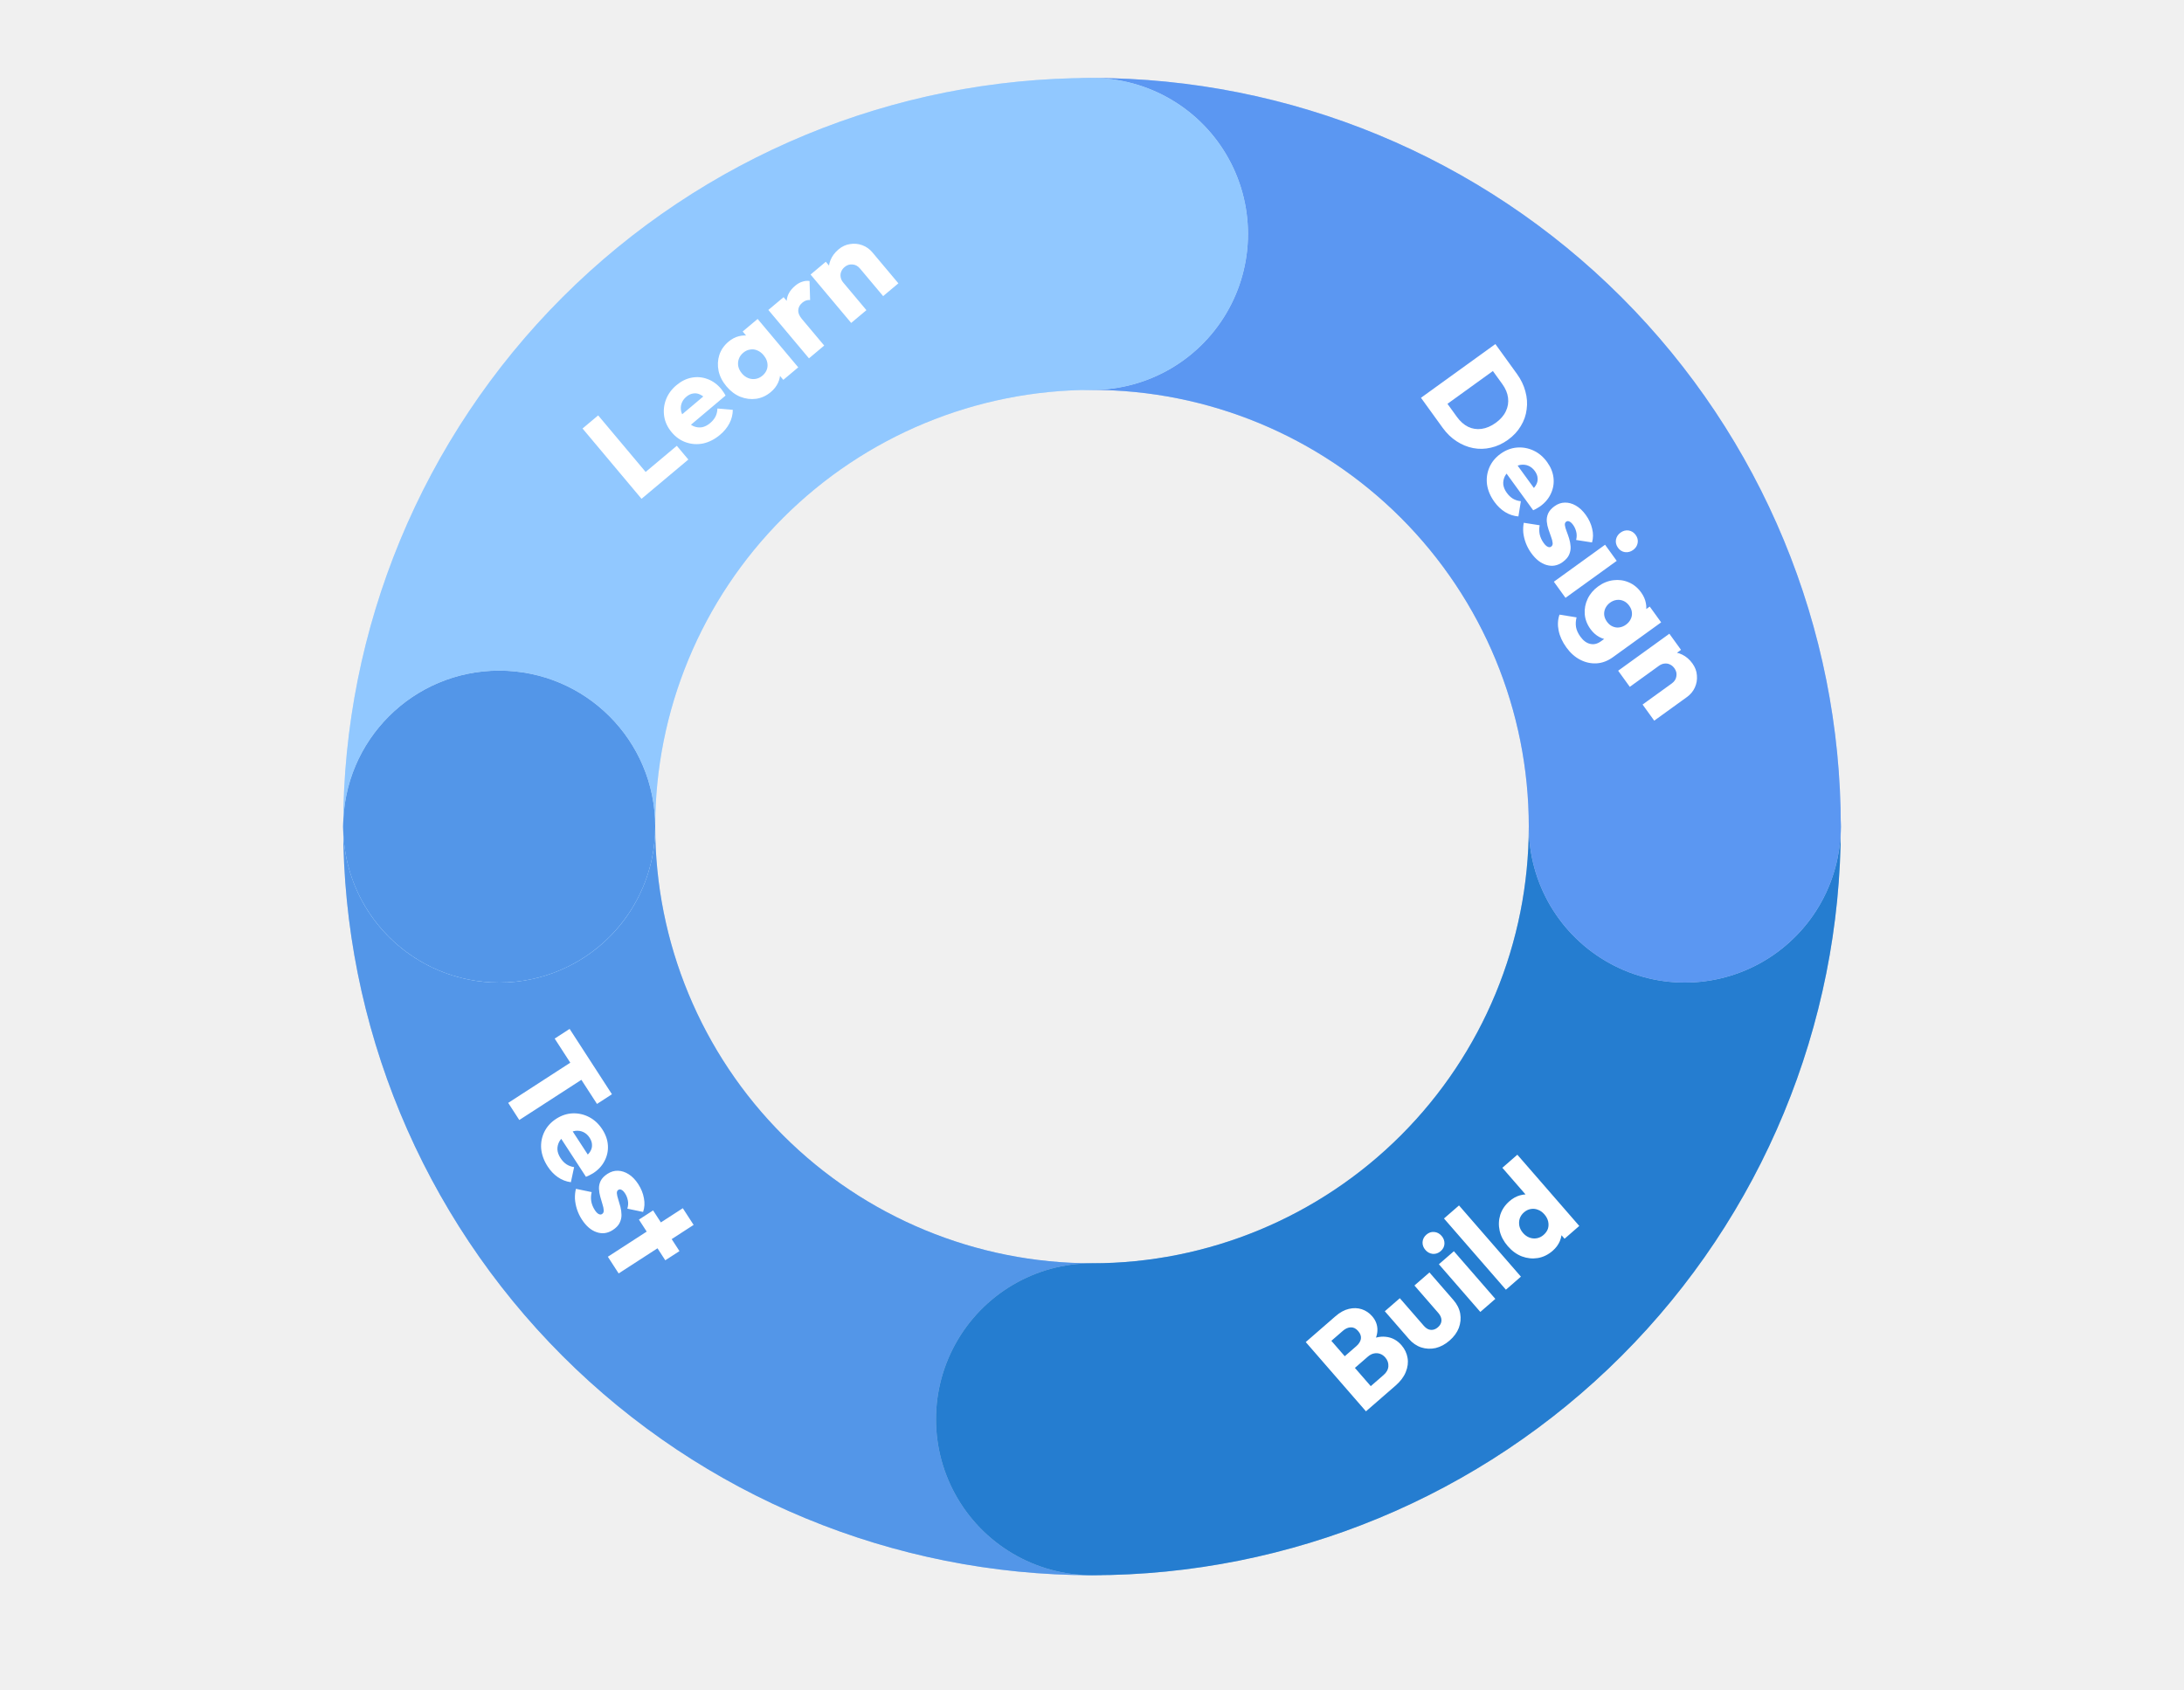
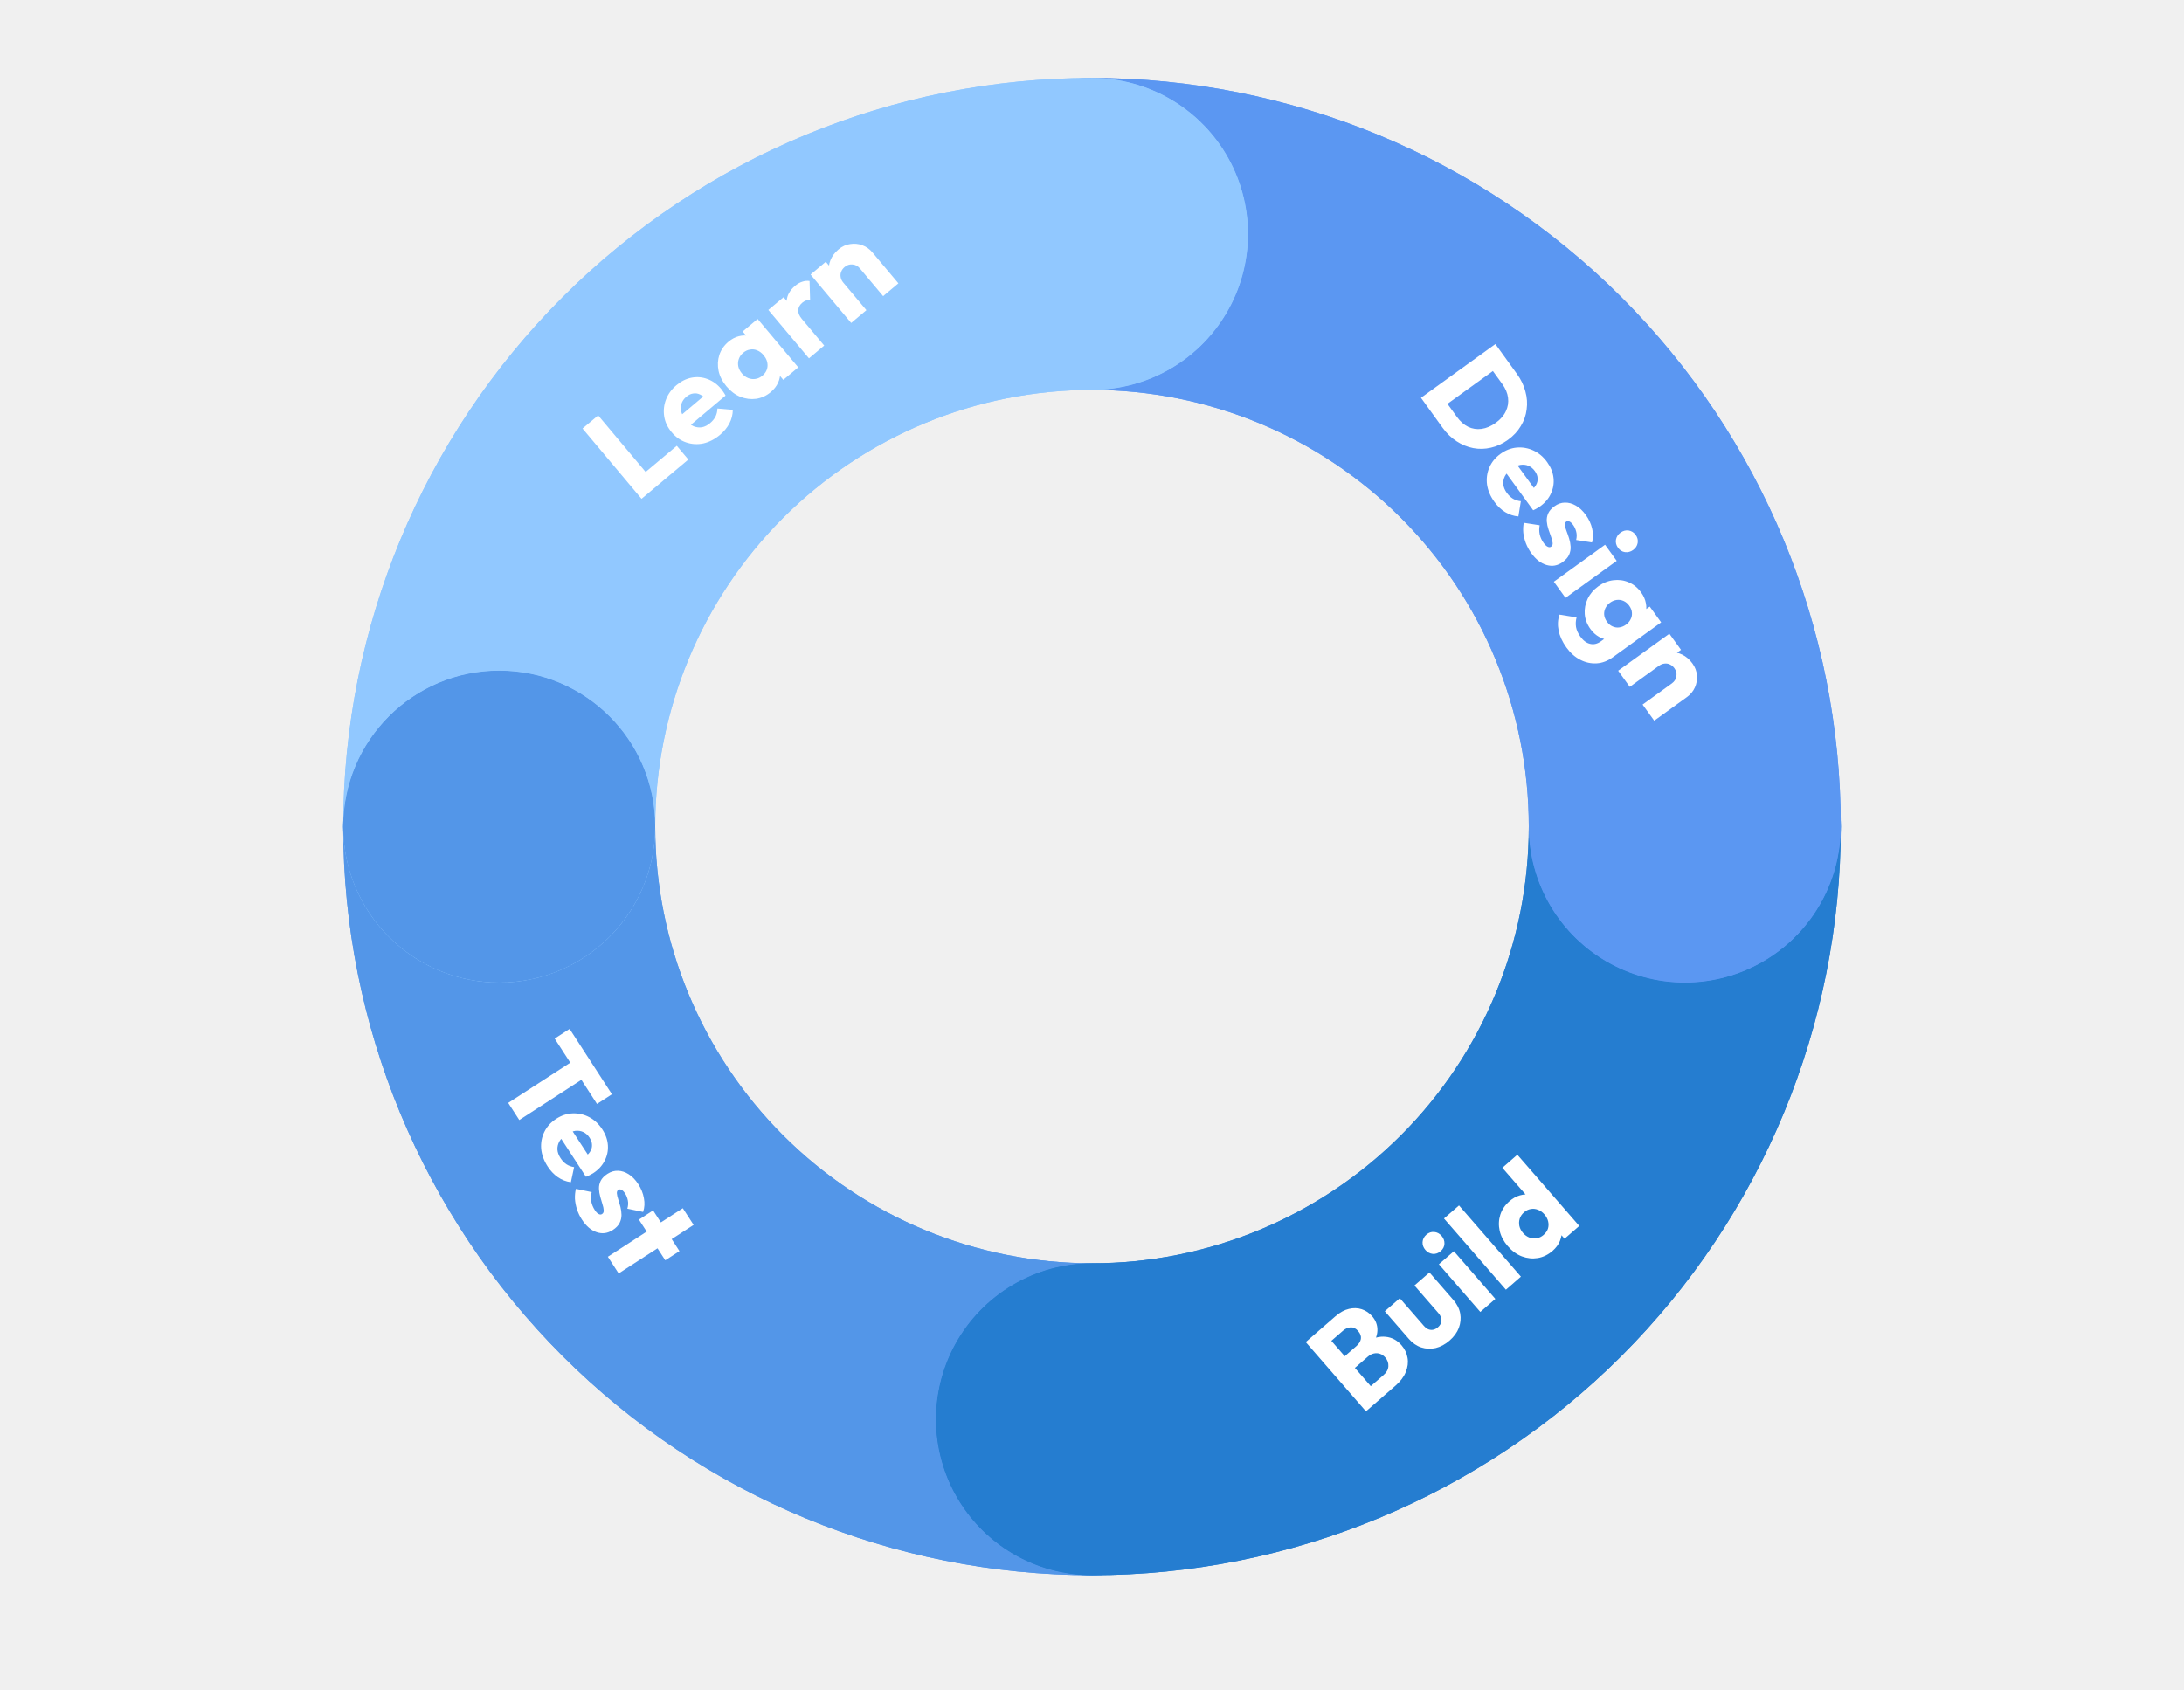
<svg xmlns="http://www.w3.org/2000/svg" width="840" height="650" viewBox="0 0 840 650" fill="none">
  <g clip-path="url(#clip0_1214_5)">
-     <g class="dbtl-base" opacity="0.4">
+     <g class="dbtl-base">
      <path data-seg="test" d="M420 546C359.531 546 301.538 521.979 258.78 479.22C216.021 436.462 192 378.469 192 318" stroke-width="120" stroke-linecap="round" stroke="#5396E8" />
      <path data-seg="build" d="M648 318C648 378.469 623.979 436.462 581.22 479.22C538.462 521.979 480.469 546 420 546" stroke-width="120" stroke-linecap="round" stroke="#257DD0" />
      <path data-seg="design" d="M420 90C480.469 90 538.462 114.021 581.22 156.78C623.979 199.538 648 257.531 648 318" stroke-width="120" stroke-linecap="round" stroke="#5B97F2" />
      <path data-seg="learn" d="M192 318C192 257.531 216.021 199.538 258.78 156.78C301.538 114.021 359.531 90 420 90" stroke-width="120" stroke-linecap="round" stroke="#91C8FF" />
      <circle data-seg="test" cx="192" cy="318" r="60" fill="#5396E8" />
      <path data-seg="learn" d="M246.744 191.893L224.054 164.852L230.067 159.806L252.757 186.847L246.744 191.893ZM251.379 188.004L246.943 182.719L260.311 171.502L264.746 176.788L251.379 188.004ZM276.925 167.286C274.907 168.979 272.764 170.081 270.496 170.592C268.231 171.057 266.03 170.923 263.894 170.192C261.758 169.461 259.907 168.164 258.343 166.3C256.779 164.435 255.82 162.411 255.467 160.227C255.118 157.997 255.344 155.828 256.143 153.721C256.942 151.614 258.287 149.768 260.177 148.182C262.015 146.64 263.969 145.675 266.037 145.288C268.106 144.901 270.125 145.078 272.095 145.818C274.091 146.537 275.849 147.803 277.371 149.616C277.649 149.948 277.923 150.327 278.194 150.752C278.468 151.131 278.758 151.606 279.063 152.177L263.046 165.682L259.672 161.66L273.199 150.244L272.085 154.051C271.159 153 270.254 152.258 269.369 151.826C268.463 151.368 267.553 151.217 266.641 151.374C265.732 151.484 264.843 151.903 263.975 152.632C263.056 153.403 262.434 154.295 262.109 155.308C261.787 156.273 261.757 157.3 262.017 158.387C262.302 159.453 262.905 160.535 263.826 161.633C264.748 162.731 265.732 163.515 266.779 163.985C267.831 164.409 268.896 164.537 269.975 164.371C271.059 164.159 272.098 163.634 273.094 162.799C274.013 162.027 274.715 161.178 275.198 160.25C275.66 159.297 275.904 158.265 275.93 157.156L281.847 157.673C281.828 159.517 281.392 161.253 280.54 162.882C279.687 164.511 278.482 165.979 276.925 167.286ZM296.459 150.83C294.749 152.265 292.863 153.129 290.802 153.422C288.768 153.694 286.744 153.434 284.731 152.643C282.743 151.83 280.968 150.492 279.404 148.628C277.84 146.764 276.83 144.782 276.375 142.684C275.945 140.564 276.04 138.526 276.661 136.569C277.307 134.591 278.486 132.884 280.197 131.449C281.448 130.399 282.775 129.699 284.178 129.348C285.607 128.976 287.004 128.957 288.371 129.289C289.717 129.596 290.888 130.266 291.886 131.3L298.635 139.344C299.48 140.506 299.948 141.789 300.038 143.193C300.132 144.55 299.872 145.899 299.258 147.241C298.643 148.584 297.711 149.78 296.459 150.83ZM293.211 144.548C294.463 143.498 295.128 142.243 295.209 140.783C295.268 139.297 294.762 137.916 293.69 136.64C292.962 135.771 292.14 135.155 291.226 134.791C290.337 134.406 289.423 134.302 288.485 134.481C287.551 134.612 286.675 135.02 285.858 135.706C285.041 136.392 284.474 137.194 284.157 138.112C283.844 138.984 283.774 139.913 283.948 140.898C284.148 141.862 284.612 142.778 285.34 143.646C286.048 144.489 286.858 145.092 287.773 145.456C288.688 145.82 289.625 145.925 290.584 145.773C291.544 145.62 292.42 145.212 293.211 144.548ZM301.27 146.14L297.06 141.122L294.149 135.863L289.475 132.083L285.651 127.525L291.396 122.704L307.016 141.319L301.27 146.14ZM311.142 137.857L295.522 119.242L301.382 114.325L317.002 132.939L311.142 137.857ZM308.421 122.713L304.363 122.855C303.027 120.277 302.43 117.906 302.572 115.742C302.714 113.577 303.806 111.638 305.849 109.924C306.743 109.174 307.639 108.661 308.539 108.385C309.442 108.062 310.385 107.967 311.367 108.1L311.578 115.429C311.087 115.363 310.586 115.414 310.074 115.582C309.562 115.75 309.064 116.038 308.579 116.445C307.609 117.259 307.087 118.219 307.014 119.324C306.945 120.383 307.414 121.513 308.421 122.713ZM339.671 113.918L330.768 103.309C329.954 102.338 328.994 101.817 327.888 101.744C326.787 101.624 325.776 101.949 324.857 102.721C324.219 103.256 323.775 103.868 323.525 104.556C323.254 105.218 323.193 105.923 323.34 106.669C323.467 107.39 323.797 108.07 324.333 108.708L321.141 109.494C319.92 108.038 319.168 106.494 318.885 104.86C318.602 103.226 318.776 101.644 319.407 100.114C320.041 98.537 321.074 97.149 322.504 95.949C323.883 94.792 325.374 94.106 326.978 93.892C328.586 93.63 330.147 93.778 331.659 94.337C333.172 94.895 334.464 95.812 335.535 97.089L345.531 109.001L339.671 113.918ZM327.375 124.235L311.756 105.62L317.616 100.703L333.236 119.318L327.375 124.235Z" fill="white" />
      <path data-seg="design" d="M549.632 157.328L555.226 153.288L560.349 160.381C561.598 162.111 563.029 163.38 564.641 164.189C566.28 164.979 568.016 165.247 569.847 164.993C571.679 164.739 573.5 163.959 575.311 162.651C577.121 161.343 578.411 159.856 579.181 158.19C579.971 156.551 580.249 154.829 580.015 153.024C579.8 151.247 579.068 149.493 577.819 147.764L572.55 140.468L578.103 136.457L583.431 143.834C584.992 145.996 586.075 148.236 586.68 150.554C587.332 152.879 587.497 155.186 587.176 157.474C586.901 159.769 586.149 161.916 584.919 163.914C583.736 165.92 582.091 167.684 579.983 169.206C577.902 170.709 575.711 171.716 573.408 172.228C571.124 172.767 568.86 172.82 566.614 172.386C564.368 171.952 562.23 171.07 560.2 169.74C558.19 168.437 556.414 166.718 554.872 164.583L549.632 157.328ZM546.529 153.031L575.146 132.363L579.742 138.727L551.125 159.395L546.529 153.031ZM574.77 193.072C573.228 190.938 572.284 188.72 571.939 186.42C571.64 184.128 571.933 181.943 572.817 179.865C573.701 177.787 575.13 176.036 577.103 174.611C579.075 173.187 581.163 172.378 583.367 172.184C585.618 171.998 587.765 172.38 589.808 173.33C591.851 174.28 593.595 175.755 595.039 177.755C596.444 179.701 597.265 181.719 597.5 183.81C597.736 185.902 597.413 187.903 596.532 189.814C595.67 191.752 594.28 193.414 592.361 194.8C592.01 195.053 591.612 195.299 591.168 195.538C590.77 195.784 590.275 196.039 589.684 196.302L577.377 179.347L581.633 176.273L592.037 190.593L588.322 189.206C589.437 188.359 590.242 187.51 590.738 186.659C591.26 185.788 591.476 184.892 591.386 183.97C591.343 183.056 590.989 182.139 590.326 181.221C589.623 180.248 588.779 179.563 587.792 179.165C586.853 178.774 585.831 178.669 584.727 178.849C583.644 179.057 582.521 179.58 581.359 180.419C580.197 181.258 579.343 182.183 578.798 183.193C578.3 184.211 578.094 185.264 578.181 186.353C578.315 187.449 578.762 188.524 579.523 189.577C580.226 190.55 581.022 191.311 581.913 191.861C582.83 192.391 583.841 192.709 584.946 192.816L584 198.68C582.163 198.526 580.462 197.966 578.9 196.997C577.337 196.029 575.96 194.721 574.77 193.072ZM588.923 212.755C588.084 211.593 587.403 210.337 586.881 208.987C586.378 207.665 586.045 206.322 585.883 204.959C585.767 203.603 585.83 202.324 586.072 201.121L592.186 202.072C591.952 203.228 591.954 204.398 592.193 205.582C592.458 206.747 592.972 207.857 593.733 208.911C594.26 209.64 594.768 210.116 595.258 210.338C595.767 210.587 596.21 210.575 596.588 210.302C597.075 209.951 597.264 209.444 597.156 208.782C597.094 208.128 596.895 207.367 596.557 206.501C596.246 205.615 595.92 204.679 595.577 203.693C595.235 202.707 595.017 201.693 594.922 200.651C594.827 199.609 594.993 198.585 595.417 197.579C595.869 196.554 596.69 195.612 597.879 194.753C599.149 193.836 600.477 193.37 601.865 193.354C603.279 193.32 604.685 193.702 606.085 194.501C607.484 195.299 608.759 196.496 609.911 198.09C611.121 199.766 611.936 201.521 612.356 203.355C612.823 205.197 612.811 206.974 612.32 208.685L606.206 207.735C606.487 206.587 606.493 205.513 606.224 204.515C605.975 203.544 605.587 202.693 605.06 201.963C604.553 201.261 604.064 200.812 603.594 200.617C603.151 200.402 602.741 200.431 602.362 200.705C601.957 200.997 601.799 201.461 601.887 202.096C601.976 202.731 602.189 203.482 602.527 204.348C602.864 205.214 603.191 206.15 603.506 207.156C603.822 208.162 604.013 209.196 604.08 210.257C604.148 211.319 603.956 212.362 603.504 213.387C603.079 214.393 602.245 215.345 601.002 216.243C599.084 217.628 597.03 218.001 594.841 217.362C592.672 216.749 590.699 215.214 588.923 212.755ZM597.636 223.794L617.335 209.566L621.814 215.768L602.115 229.995L597.636 223.794ZM622.305 210.726C621.603 209.753 621.341 208.708 621.522 207.591C621.748 206.482 622.334 205.585 623.28 204.902C624.253 204.2 625.288 203.925 626.386 204.078C627.503 204.258 628.412 204.835 629.115 205.808C629.818 206.78 630.069 207.812 629.869 208.902C629.67 209.992 629.083 210.888 628.111 211.59C627.165 212.274 626.13 212.548 625.005 212.415C623.908 212.262 623.008 211.699 622.305 210.726ZM602.463 249.094C600.902 246.933 599.904 244.754 599.47 242.559C599.029 240.411 599.142 238.376 599.81 236.454L606.372 237.513C606.042 238.82 605.973 240.063 606.165 241.24C606.377 242.444 606.932 243.667 607.829 244.91C608.942 246.451 610.189 247.38 611.57 247.698C612.971 248.043 614.36 247.718 615.738 246.723L620.764 243.093L625.822 241.044L629.445 237.008L634.512 233.349L638.903 239.429L620.379 252.808C618.353 254.271 616.255 255.067 614.085 255.195C611.916 255.322 609.817 254.864 607.789 253.821C605.761 252.778 603.986 251.202 602.463 249.094ZM611.703 241.99C610.395 240.179 609.666 238.259 609.516 236.229C609.366 234.2 609.741 232.243 610.642 230.359C611.543 228.474 612.898 226.879 614.709 225.571C616.546 224.244 618.488 223.459 620.532 223.216C622.604 222.953 624.566 223.222 626.419 224.022C628.298 224.802 629.892 226.098 631.199 227.908C632.175 229.26 632.787 230.647 633.035 232.072C633.329 233.504 633.251 234.877 632.801 236.189C632.397 237.508 631.63 238.638 630.499 239.578L623 244.994C621.78 245.752 620.466 246.125 619.06 246.113C617.699 246.108 616.372 245.751 615.078 245.041C613.784 244.331 612.659 243.314 611.703 241.99ZM618.064 239.184C618.689 240.048 619.415 240.655 620.242 241.003C621.089 241.379 621.94 241.504 622.795 241.379C623.698 241.262 624.554 240.911 625.365 240.325C626.176 239.74 626.778 239.037 627.173 238.218C627.587 237.425 627.75 236.568 627.66 235.646C627.589 234.751 627.241 233.871 626.617 233.007C626.012 232.169 625.286 231.563 624.439 231.187C623.593 230.812 622.718 230.683 621.816 230.8C620.914 230.917 620.057 231.268 619.246 231.854C618.49 232.4 617.901 233.093 617.479 233.932C617.084 234.752 616.922 235.609 616.992 236.504C617.082 237.426 617.44 238.319 618.064 239.184ZM631.762 271.045L642.99 262.936C644.017 262.194 644.607 261.275 644.76 260.177C644.96 259.087 644.708 258.056 644.006 257.083C643.518 256.408 642.94 255.92 642.272 255.622C641.631 255.303 640.933 255.191 640.177 255.284C639.449 255.358 638.747 255.638 638.072 256.126L637.52 252.886C639.06 251.773 640.656 251.135 642.305 250.972C643.955 250.808 645.52 251.096 647.001 251.836C648.527 252.584 649.837 253.714 650.93 255.228C651.984 256.687 652.56 258.224 652.657 259.839C652.802 261.462 652.54 263.008 651.874 264.476C651.207 265.944 650.198 267.166 648.847 268.142L636.241 277.247L631.762 271.045ZM622.365 258.034L642.064 243.806L646.543 250.008L626.844 264.235L622.365 258.034Z" fill="white" />
      <path data-seg="build" d="M529.897 539.015L525.895 534.412L532.159 528.966C533.317 527.96 533.927 526.833 533.991 525.586C534.054 524.338 533.66 523.223 532.807 522.242C532.216 521.563 531.541 521.09 530.779 520.825C530.018 520.559 529.23 520.515 528.414 520.695C527.623 520.852 526.838 521.27 526.058 521.947L519.794 527.393L515.89 522.902L521.664 517.883C522.645 517.031 523.23 516.103 523.418 515.1C523.584 514.072 523.23 513.055 522.355 512.048C521.503 511.067 520.566 510.6 519.547 510.647C518.506 510.669 517.495 511.106 516.514 511.959L510.74 516.978L506.738 512.374L513.644 506.371C515.355 504.884 517.074 503.941 518.804 503.542C520.558 503.121 522.209 503.166 523.756 503.676C525.303 504.186 526.635 505.082 527.75 506.365C529.172 508 529.846 509.843 529.774 511.894C529.701 513.944 528.819 516.08 527.128 518.301L525.541 516.17C528.151 514.651 530.629 514.021 532.974 514.279C535.344 514.516 537.36 515.59 539.022 517.502C540.29 518.961 541.073 520.599 541.372 522.416C541.673 524.185 541.44 526 540.672 527.86C539.929 529.699 538.614 531.438 536.727 533.078L529.897 539.015ZM525.369 542.952L502.21 516.31L508.059 511.226L531.218 537.867L525.369 542.952ZM557.527 515.726C555.841 517.191 554.049 518.153 552.15 518.611C550.255 519.022 548.418 518.941 546.639 518.367C544.837 517.769 543.248 516.677 541.87 515.092L532.62 504.451L538.393 499.432L547.578 509.998C548.125 510.627 548.696 511.08 549.291 511.358C549.911 511.614 550.544 511.682 551.19 511.562C551.837 511.442 552.462 511.119 553.065 510.594C553.921 509.851 554.37 508.996 554.414 508.03C554.436 507.04 554.032 506.066 553.201 505.11L544.016 494.544L549.79 489.525L559.007 500.129C560.407 501.739 561.278 503.478 561.62 505.344C561.94 507.186 561.764 509.017 561.094 510.837C560.401 512.631 559.212 514.261 557.527 515.726ZM569.357 504.714L553.415 486.374L559.188 481.355L575.13 499.695L569.357 504.714ZM554.122 481.32C553.217 482.107 552.2 482.462 551.071 482.383C549.946 482.257 549 481.753 548.235 480.873C547.448 479.967 547.081 478.961 547.135 477.854C547.214 476.726 547.706 475.768 548.611 474.981C549.517 474.193 550.522 473.85 551.625 473.951C552.729 474.052 553.674 474.555 554.461 475.46C555.227 476.341 555.593 477.347 555.561 478.479C555.508 479.586 555.028 480.533 554.122 481.32ZM579.196 496.161L555.381 468.765L561.155 463.746L584.97 491.142L579.196 496.161ZM597.174 481.195C595.439 482.704 593.531 483.633 591.451 483.984C589.396 484.313 587.355 484.099 585.328 483.343C583.327 482.565 581.528 481.258 579.932 479.422C578.336 477.585 577.292 475.622 576.8 473.532C576.333 471.42 576.406 469.37 577.017 467.38C577.654 465.369 578.84 463.609 580.576 462.1C581.834 461.007 583.174 460.262 584.596 459.865C586.043 459.447 587.465 459.381 588.862 459.667C590.263 459.907 591.472 460.535 592.488 461.551L599.212 469.287C600.077 470.434 600.565 471.732 600.676 473.182C600.766 474.605 600.525 476.03 599.952 477.455C599.358 478.855 598.432 480.101 597.174 481.195ZM593.667 475.101C594.497 474.38 595.061 473.58 595.358 472.703C595.634 471.801 595.664 470.87 595.447 469.91C595.231 468.949 594.751 468.042 594.007 467.186C593.264 466.331 592.443 465.742 591.544 465.419C590.648 465.049 589.722 464.949 588.765 465.119C587.833 465.266 586.965 465.69 586.16 466.389C585.355 467.089 584.802 467.901 584.501 468.825C584.225 469.727 584.183 470.67 584.374 471.652C584.59 472.612 585.059 473.507 585.781 474.337C586.503 475.168 587.324 475.757 588.245 476.104C589.165 476.452 590.104 476.542 591.061 476.372C592.018 476.203 592.887 475.779 593.667 475.101ZM607.412 471.632L601.752 476.553L597.455 471.609L594.452 466.402L589.6 462.802L577.824 449.255L583.597 444.236L607.412 471.632Z" fill="white" />
      <path data-seg="test" d="M195.461 424.289L224.673 405.376L228.939 411.965L199.727 430.879L195.461 424.289ZM213.337 399.552L219.087 395.829L235.364 420.969L229.614 424.692L213.337 399.552ZM210.637 448.741C209.206 446.53 208.377 444.268 208.149 441.953C207.967 439.649 208.37 437.481 209.359 435.451C210.348 433.421 211.864 431.745 213.906 430.423C215.949 429.1 218.076 428.398 220.286 428.317C222.543 428.245 224.668 428.736 226.66 429.789C228.652 430.842 230.319 432.404 231.659 434.475C232.964 436.489 233.681 438.547 233.81 440.647C233.939 442.748 233.514 444.73 232.537 446.594C231.578 448.486 230.105 450.075 228.118 451.361C227.755 451.596 227.345 451.822 226.889 452.038C226.479 452.263 225.972 452.492 225.368 452.725L213.94 435.166L218.347 432.313L228.008 447.143L224.368 445.569C225.525 444.78 226.373 443.973 226.911 443.148C227.477 442.305 227.739 441.421 227.695 440.496C227.698 439.581 227.392 438.647 226.776 437.696C226.124 436.689 225.315 435.961 224.351 435.514C223.432 435.076 222.417 434.919 221.306 435.043C220.213 435.195 219.065 435.66 217.861 436.439C216.658 437.218 215.759 438.098 215.163 439.08C214.614 440.071 214.355 441.112 214.386 442.204C214.464 443.305 214.856 444.401 215.563 445.492C216.215 446.5 216.971 447.3 217.833 447.894C218.722 448.47 219.715 448.84 220.813 449.002L219.57 454.81C217.743 454.564 216.074 453.918 214.562 452.871C213.051 451.824 211.742 450.448 210.637 448.741ZM223.771 469.118C222.992 467.915 222.376 466.626 221.923 465.251C221.488 463.905 221.224 462.547 221.131 461.177C221.085 459.817 221.213 458.543 221.515 457.354L227.573 458.615C227.28 459.757 227.223 460.926 227.401 462.121C227.607 463.298 228.064 464.432 228.77 465.523C229.259 466.279 229.743 466.78 230.22 467.027C230.716 467.302 231.159 467.312 231.551 467.059C232.055 466.732 232.269 466.236 232.195 465.569C232.167 464.913 232.006 464.143 231.713 463.261C231.448 462.36 231.169 461.409 230.878 460.406C230.586 459.404 230.419 458.38 230.378 457.335C230.336 456.289 230.553 455.275 231.029 454.292C231.532 453.291 232.4 452.392 233.631 451.595C234.946 450.744 236.297 450.346 237.683 450.401C239.097 450.439 240.482 450.892 241.839 451.761C243.196 452.629 244.408 453.889 245.477 455.54C246.6 457.275 247.325 459.069 247.652 460.923C248.024 462.786 247.922 464.56 247.345 466.244L241.287 464.984C241.626 463.851 241.686 462.78 241.469 461.769C241.269 460.786 240.925 459.917 240.436 459.162C239.965 458.434 239.5 457.961 239.04 457.742C238.609 457.505 238.197 457.514 237.806 457.767C237.386 458.039 237.204 458.494 237.26 459.133C237.317 459.772 237.491 460.532 237.785 461.414C238.078 462.297 238.356 463.248 238.62 464.269C238.884 465.289 239.022 466.331 239.036 467.395C239.049 468.458 238.804 469.49 238.301 470.491C237.825 471.474 236.944 472.383 235.657 473.216C233.67 474.502 231.6 474.77 229.447 474.02C227.311 473.298 225.419 471.664 223.771 469.118ZM233.786 483.482L262.62 464.813L266.777 471.234L237.943 489.903L233.786 483.482ZM245.738 469.191L251.194 465.658L261.33 481.313L255.874 484.846L245.738 469.191Z" fill="white" />
    </g>
    <g class="dbtl-hi dbtl-hi-test">
      <g mask="url(#dbtl-mask-test)">
        <path data-seg="test" d="M420 546C359.531 546 301.538 521.979 258.78 479.22C216.021 436.462 192 378.469 192 318" stroke-width="120" stroke-linecap="round" stroke="#5396E8" />
        <path data-seg="test" d="M195.461 424.289L224.673 405.376L228.939 411.965L199.727 430.879L195.461 424.289ZM213.337 399.552L219.087 395.829L235.364 420.969L229.614 424.692L213.337 399.552ZM210.637 448.741C209.206 446.53 208.377 444.268 208.149 441.953C207.967 439.649 208.37 437.481 209.359 435.451C210.348 433.421 211.864 431.745 213.906 430.423C215.949 429.1 218.076 428.398 220.286 428.317C222.543 428.245 224.668 428.736 226.66 429.789C228.652 430.842 230.319 432.404 231.659 434.475C232.964 436.489 233.681 438.547 233.81 440.647C233.939 442.748 233.514 444.73 232.537 446.594C231.578 448.486 230.105 450.075 228.118 451.361C227.755 451.596 227.345 451.822 226.889 452.038C226.479 452.263 225.972 452.492 225.368 452.725L213.94 435.166L218.347 432.313L228.008 447.143L224.368 445.569C225.525 444.78 226.373 443.973 226.911 443.148C227.477 442.305 227.739 441.421 227.695 440.496C227.698 439.581 227.392 438.647 226.776 437.696C226.124 436.689 225.315 435.961 224.351 435.514C223.432 435.076 222.417 434.919 221.306 435.043C220.213 435.195 219.065 435.66 217.861 436.439C216.658 437.218 215.759 438.098 215.163 439.08C214.614 440.071 214.355 441.112 214.386 442.204C214.464 443.305 214.856 444.401 215.563 445.492C216.215 446.5 216.971 447.3 217.833 447.894C218.722 448.47 219.715 448.84 220.813 449.002L219.57 454.81C217.743 454.564 216.074 453.918 214.562 452.871C213.051 451.824 211.742 450.448 210.637 448.741ZM223.771 469.118C222.992 467.915 222.376 466.626 221.923 465.251C221.488 463.905 221.224 462.547 221.131 461.177C221.085 459.817 221.213 458.543 221.515 457.354L227.573 458.615C227.28 459.757 227.223 460.926 227.401 462.121C227.607 463.298 228.064 464.432 228.77 465.523C229.259 466.279 229.743 466.78 230.22 467.027C230.716 467.302 231.159 467.312 231.551 467.059C232.055 466.732 232.269 466.236 232.195 465.569C232.167 464.913 232.006 464.143 231.713 463.261C231.448 462.36 231.169 461.409 230.878 460.406C230.586 459.404 230.419 458.38 230.378 457.335C230.336 456.289 230.553 455.275 231.029 454.292C231.532 453.291 232.4 452.392 233.631 451.595C234.946 450.744 236.297 450.346 237.683 450.401C239.097 450.439 240.482 450.892 241.839 451.761C243.196 452.629 244.408 453.889 245.477 455.54C246.6 457.275 247.325 459.069 247.652 460.923C248.024 462.786 247.922 464.56 247.345 466.244L241.287 464.984C241.626 463.851 241.686 462.78 241.469 461.769C241.269 460.786 240.925 459.917 240.436 459.162C239.965 458.434 239.5 457.961 239.04 457.742C238.609 457.505 238.197 457.514 237.806 457.767C237.386 458.039 237.204 458.494 237.26 459.133C237.317 459.772 237.491 460.532 237.785 461.414C238.078 462.297 238.356 463.248 238.62 464.269C238.884 465.289 239.022 466.331 239.036 467.395C239.049 468.458 238.804 469.49 238.301 470.491C237.825 471.474 236.944 472.383 235.657 473.216C233.67 474.502 231.6 474.77 229.447 474.02C227.311 473.298 225.419 471.664 223.771 469.118ZM233.786 483.482L262.62 464.813L266.777 471.234L237.943 489.903L233.786 483.482ZM245.738 469.191L251.194 465.658L261.33 481.313L255.874 484.846L245.738 469.191Z" fill="white" />
      </g>
      <circle data-seg="test" cx="192" cy="318" r="60" fill="#5396E8" />
    </g>
    <g class="dbtl-hi dbtl-hi-build">
      <g mask="url(#dbtl-mask-build)">
        <path data-seg="build" d="M648 318C648 378.469 623.979 436.462 581.22 479.22C538.462 521.979 480.469 546 420 546" stroke-width="120" stroke-linecap="round" stroke="#257DD0" />
        <path data-seg="build" d="M529.897 539.015L525.895 534.412L532.159 528.966C533.317 527.96 533.927 526.833 533.991 525.586C534.054 524.338 533.66 523.223 532.807 522.242C532.216 521.563 531.541 521.09 530.779 520.825C530.018 520.559 529.23 520.515 528.414 520.695C527.623 520.852 526.838 521.27 526.058 521.947L519.794 527.393L515.89 522.902L521.664 517.883C522.645 517.031 523.23 516.103 523.418 515.1C523.584 514.072 523.23 513.055 522.355 512.048C521.503 511.067 520.566 510.6 519.547 510.647C518.506 510.669 517.495 511.106 516.514 511.959L510.74 516.978L506.738 512.374L513.644 506.371C515.355 504.884 517.074 503.941 518.804 503.542C520.558 503.121 522.209 503.166 523.756 503.676C525.303 504.186 526.635 505.082 527.75 506.365C529.172 508 529.846 509.843 529.774 511.894C529.701 513.944 528.819 516.08 527.128 518.301L525.541 516.17C528.151 514.651 530.629 514.021 532.974 514.279C535.344 514.516 537.36 515.59 539.022 517.502C540.29 518.961 541.073 520.599 541.372 522.416C541.673 524.185 541.44 526 540.672 527.86C539.929 529.699 538.614 531.438 536.727 533.078L529.897 539.015ZM525.369 542.952L502.21 516.31L508.059 511.226L531.218 537.867L525.369 542.952ZM557.527 515.726C555.841 517.191 554.049 518.153 552.15 518.611C550.255 519.022 548.418 518.941 546.639 518.367C544.837 517.769 543.248 516.677 541.87 515.092L532.62 504.451L538.393 499.432L547.578 509.998C548.125 510.627 548.696 511.08 549.291 511.358C549.911 511.614 550.544 511.682 551.19 511.562C551.837 511.442 552.462 511.119 553.065 510.594C553.921 509.851 554.37 508.996 554.414 508.03C554.436 507.04 554.032 506.066 553.201 505.11L544.016 494.544L549.79 489.525L559.007 500.129C560.407 501.739 561.278 503.478 561.62 505.344C561.94 507.186 561.764 509.017 561.094 510.837C560.401 512.631 559.212 514.261 557.527 515.726ZM569.357 504.714L553.415 486.374L559.188 481.355L575.13 499.695L569.357 504.714ZM554.122 481.32C553.217 482.107 552.2 482.462 551.071 482.383C549.946 482.257 549 481.753 548.235 480.873C547.448 479.967 547.081 478.961 547.135 477.854C547.214 476.726 547.706 475.768 548.611 474.981C549.517 474.193 550.522 473.85 551.625 473.951C552.729 474.052 553.674 474.555 554.461 475.46C555.227 476.341 555.593 477.347 555.561 478.479C555.508 479.586 555.028 480.533 554.122 481.32ZM579.196 496.161L555.381 468.765L561.155 463.746L584.97 491.142L579.196 496.161ZM597.174 481.195C595.439 482.704 593.531 483.633 591.451 483.984C589.396 484.313 587.355 484.099 585.328 483.343C583.327 482.565 581.528 481.258 579.932 479.422C578.336 477.585 577.292 475.622 576.8 473.532C576.333 471.42 576.406 469.37 577.017 467.38C577.654 465.369 578.84 463.609 580.576 462.1C581.834 461.007 583.174 460.262 584.596 459.865C586.043 459.447 587.465 459.381 588.862 459.667C590.263 459.907 591.472 460.535 592.488 461.551L599.212 469.287C600.077 470.434 600.565 471.732 600.676 473.182C600.766 474.605 600.525 476.03 599.952 477.455C599.358 478.855 598.432 480.101 597.174 481.195ZM593.667 475.101C594.497 474.38 595.061 473.58 595.358 472.703C595.634 471.801 595.664 470.87 595.447 469.91C595.231 468.949 594.751 468.042 594.007 467.186C593.264 466.331 592.443 465.742 591.544 465.419C590.648 465.049 589.722 464.949 588.765 465.119C587.833 465.266 586.965 465.69 586.16 466.389C585.355 467.089 584.802 467.901 584.501 468.825C584.225 469.727 584.183 470.67 584.374 471.652C584.59 472.612 585.059 473.507 585.781 474.337C586.503 475.168 587.324 475.757 588.245 476.104C589.165 476.452 590.104 476.542 591.061 476.372C592.018 476.203 592.887 475.779 593.667 475.101ZM607.412 471.632L601.752 476.553L597.455 471.609L594.452 466.402L589.6 462.802L577.824 449.255L583.597 444.236L607.412 471.632Z" fill="white" />
      </g>
    </g>
    <g class="dbtl-hi dbtl-hi-design">
      <g mask="url(#dbtl-mask-design)">
        <path data-seg="design" d="M420 90C480.469 90 538.462 114.021 581.22 156.78C623.979 199.538 648 257.531 648 318" stroke-width="120" stroke-linecap="round" stroke="#5B97F2" />
        <path data-seg="design" d="M549.632 157.328L555.226 153.288L560.349 160.381C561.598 162.111 563.029 163.38 564.641 164.189C566.28 164.979 568.016 165.247 569.847 164.993C571.679 164.739 573.5 163.959 575.311 162.651C577.121 161.343 578.411 159.856 579.181 158.19C579.971 156.551 580.249 154.829 580.015 153.024C579.8 151.247 579.068 149.493 577.819 147.764L572.55 140.468L578.103 136.457L583.431 143.834C584.992 145.996 586.075 148.236 586.68 150.554C587.332 152.879 587.497 155.186 587.176 157.474C586.901 159.769 586.149 161.916 584.919 163.914C583.736 165.92 582.091 167.684 579.983 169.206C577.902 170.709 575.711 171.716 573.408 172.228C571.124 172.767 568.86 172.82 566.614 172.386C564.368 171.952 562.23 171.07 560.2 169.74C558.19 168.437 556.414 166.718 554.872 164.583L549.632 157.328ZM546.529 153.031L575.146 132.363L579.742 138.727L551.125 159.395L546.529 153.031ZM574.77 193.072C573.228 190.938 572.284 188.72 571.939 186.42C571.64 184.128 571.933 181.943 572.817 179.865C573.701 177.787 575.13 176.036 577.103 174.611C579.075 173.187 581.163 172.378 583.367 172.184C585.618 171.998 587.765 172.38 589.808 173.33C591.851 174.28 593.595 175.755 595.039 177.755C596.444 179.701 597.265 181.719 597.5 183.81C597.736 185.902 597.413 187.903 596.532 189.814C595.67 191.752 594.28 193.414 592.361 194.8C592.01 195.053 591.612 195.299 591.168 195.538C590.77 195.784 590.275 196.039 589.684 196.302L577.377 179.347L581.633 176.273L592.037 190.593L588.322 189.206C589.437 188.359 590.242 187.51 590.738 186.659C591.26 185.788 591.476 184.892 591.386 183.97C591.343 183.056 590.989 182.139 590.326 181.221C589.623 180.248 588.779 179.563 587.792 179.165C586.853 178.774 585.831 178.669 584.727 178.849C583.644 179.057 582.521 179.58 581.359 180.419C580.197 181.258 579.343 182.183 578.798 183.193C578.3 184.211 578.094 185.264 578.181 186.353C578.315 187.449 578.762 188.524 579.523 189.577C580.226 190.55 581.022 191.311 581.913 191.861C582.83 192.391 583.841 192.709 584.946 192.816L584 198.68C582.163 198.526 580.462 197.966 578.9 196.997C577.337 196.029 575.96 194.721 574.77 193.072ZM588.923 212.755C588.084 211.593 587.403 210.337 586.881 208.987C586.378 207.665 586.045 206.322 585.883 204.959C585.767 203.603 585.83 202.324 586.072 201.121L592.186 202.072C591.952 203.228 591.954 204.398 592.193 205.582C592.458 206.747 592.972 207.857 593.733 208.911C594.26 209.64 594.768 210.116 595.258 210.338C595.767 210.587 596.21 210.575 596.588 210.302C597.075 209.951 597.264 209.444 597.156 208.782C597.094 208.128 596.895 207.367 596.557 206.501C596.246 205.615 595.92 204.679 595.577 203.693C595.235 202.707 595.017 201.693 594.922 200.651C594.827 199.609 594.993 198.585 595.417 197.579C595.869 196.554 596.69 195.612 597.879 194.753C599.149 193.836 600.477 193.37 601.865 193.354C603.279 193.32 604.685 193.702 606.085 194.501C607.484 195.299 608.759 196.496 609.911 198.09C611.121 199.766 611.936 201.521 612.356 203.355C612.823 205.197 612.811 206.974 612.32 208.685L606.206 207.735C606.487 206.587 606.493 205.513 606.224 204.515C605.975 203.544 605.587 202.693 605.06 201.963C604.553 201.261 604.064 200.812 603.594 200.617C603.151 200.402 602.741 200.431 602.362 200.705C601.957 200.997 601.799 201.461 601.887 202.096C601.976 202.731 602.189 203.482 602.527 204.348C602.864 205.214 603.191 206.15 603.506 207.156C603.822 208.162 604.013 209.196 604.08 210.257C604.148 211.319 603.956 212.362 603.504 213.387C603.079 214.393 602.245 215.345 601.002 216.243C599.084 217.628 597.03 218.001 594.841 217.362C592.672 216.749 590.699 215.214 588.923 212.755ZM597.636 223.794L617.335 209.566L621.814 215.768L602.115 229.995L597.636 223.794ZM622.305 210.726C621.603 209.753 621.341 208.708 621.522 207.591C621.748 206.482 622.334 205.585 623.28 204.902C624.253 204.2 625.288 203.925 626.386 204.078C627.503 204.258 628.412 204.835 629.115 205.808C629.818 206.78 630.069 207.812 629.869 208.902C629.67 209.992 629.083 210.888 628.111 211.59C627.165 212.274 626.13 212.548 625.005 212.415C623.908 212.262 623.008 211.699 622.305 210.726ZM602.463 249.094C600.902 246.933 599.904 244.754 599.47 242.559C599.029 240.411 599.142 238.376 599.81 236.454L606.372 237.513C606.042 238.82 605.973 240.063 606.165 241.24C606.377 242.444 606.932 243.667 607.829 244.91C608.942 246.451 610.189 247.38 611.57 247.698C612.971 248.043 614.36 247.718 615.738 246.723L620.764 243.093L625.822 241.044L629.445 237.008L634.512 233.349L638.903 239.429L620.379 252.808C618.353 254.271 616.255 255.067 614.085 255.195C611.916 255.322 609.817 254.864 607.789 253.821C605.761 252.778 603.986 251.202 602.463 249.094ZM611.703 241.99C610.395 240.179 609.666 238.259 609.516 236.229C609.366 234.2 609.741 232.243 610.642 230.359C611.543 228.474 612.898 226.879 614.709 225.571C616.546 224.244 618.488 223.459 620.532 223.216C622.604 222.953 624.566 223.222 626.419 224.022C628.298 224.802 629.892 226.098 631.199 227.908C632.175 229.26 632.787 230.647 633.035 232.072C633.329 233.504 633.251 234.877 632.801 236.189C632.397 237.508 631.63 238.638 630.499 239.578L623 244.994C621.78 245.752 620.466 246.125 619.06 246.113C617.699 246.108 616.372 245.751 615.078 245.041C613.784 244.331 612.659 243.314 611.703 241.99ZM618.064 239.184C618.689 240.048 619.415 240.655 620.242 241.003C621.089 241.379 621.94 241.504 622.795 241.379C623.698 241.262 624.554 240.911 625.365 240.325C626.176 239.74 626.778 239.037 627.173 238.218C627.587 237.425 627.75 236.568 627.66 235.646C627.589 234.751 627.241 233.871 626.617 233.007C626.012 232.169 625.286 231.563 624.439 231.187C623.593 230.812 622.718 230.683 621.816 230.8C620.914 230.917 620.057 231.268 619.246 231.854C618.49 232.4 617.901 233.093 617.479 233.932C617.084 234.752 616.922 235.609 616.992 236.504C617.082 237.426 617.44 238.319 618.064 239.184ZM631.762 271.045L642.99 262.936C644.017 262.194 644.607 261.275 644.76 260.177C644.96 259.087 644.708 258.056 644.006 257.083C643.518 256.408 642.94 255.92 642.272 255.622C641.631 255.303 640.933 255.191 640.177 255.284C639.449 255.358 638.747 255.638 638.072 256.126L637.52 252.886C639.06 251.773 640.656 251.135 642.305 250.972C643.955 250.808 645.52 251.096 647.001 251.836C648.527 252.584 649.837 253.714 650.93 255.228C651.984 256.687 652.56 258.224 652.657 259.839C652.802 261.462 652.54 263.008 651.874 264.476C651.207 265.944 650.198 267.166 648.847 268.142L636.241 277.247L631.762 271.045ZM622.365 258.034L642.064 243.806L646.543 250.008L626.844 264.235L622.365 258.034Z" fill="white" />
      </g>
    </g>
    <g class="dbtl-hi dbtl-hi-learn">
      <g mask="url(#dbtl-mask-learn)">
        <path data-seg="learn" d="M192 318C192 257.531 216.021 199.538 258.78 156.78C301.538 114.021 359.531 90 420 90" stroke-width="120" stroke-linecap="round" stroke="#91C8FF" />
        <path data-seg="learn" d="M246.744 191.893L224.054 164.852L230.067 159.806L252.757 186.847L246.744 191.893ZM251.379 188.004L246.943 182.719L260.311 171.502L264.746 176.788L251.379 188.004ZM276.925 167.286C274.907 168.979 272.764 170.081 270.496 170.592C268.231 171.057 266.03 170.923 263.894 170.192C261.758 169.461 259.907 168.164 258.343 166.3C256.779 164.435 255.82 162.411 255.467 160.227C255.118 157.997 255.344 155.828 256.143 153.721C256.942 151.614 258.287 149.768 260.177 148.182C262.015 146.64 263.969 145.675 266.037 145.288C268.106 144.901 270.125 145.078 272.095 145.818C274.091 146.537 275.849 147.803 277.371 149.616C277.649 149.948 277.923 150.327 278.194 150.752C278.468 151.131 278.758 151.606 279.063 152.177L263.046 165.682L259.672 161.66L273.199 150.244L272.085 154.051C271.159 153 270.254 152.258 269.369 151.826C268.463 151.368 267.553 151.217 266.641 151.374C265.732 151.484 264.843 151.903 263.975 152.632C263.056 153.403 262.434 154.295 262.109 155.308C261.787 156.273 261.757 157.3 262.017 158.387C262.302 159.453 262.905 160.535 263.826 161.633C264.748 162.731 265.732 163.515 266.779 163.985C267.831 164.409 268.896 164.537 269.975 164.371C271.059 164.159 272.098 163.634 273.094 162.799C274.013 162.027 274.715 161.178 275.198 160.25C275.66 159.297 275.904 158.265 275.93 157.156L281.847 157.673C281.828 159.517 281.392 161.253 280.54 162.882C279.687 164.511 278.482 165.979 276.925 167.286ZM296.459 150.83C294.749 152.265 292.863 153.129 290.802 153.422C288.768 153.694 286.744 153.434 284.731 152.643C282.743 151.83 280.968 150.492 279.404 148.628C277.84 146.764 276.83 144.782 276.375 142.684C275.945 140.564 276.04 138.526 276.661 136.569C277.307 134.591 278.486 132.884 280.197 131.449C281.448 130.399 282.775 129.699 284.178 129.348C285.607 128.976 287.004 128.957 288.371 129.289C289.717 129.596 290.888 130.266 291.886 131.3L298.635 139.344C299.48 140.506 299.948 141.789 300.038 143.193C300.132 144.55 299.872 145.899 299.258 147.241C298.643 148.584 297.711 149.78 296.459 150.83ZM293.211 144.548C294.463 143.498 295.128 142.243 295.209 140.783C295.268 139.297 294.762 137.916 293.69 136.64C292.962 135.771 292.14 135.155 291.226 134.791C290.337 134.406 289.423 134.302 288.485 134.481C287.551 134.612 286.675 135.02 285.858 135.706C285.041 136.392 284.474 137.194 284.157 138.112C283.844 138.984 283.774 139.913 283.948 140.898C284.148 141.862 284.612 142.778 285.34 143.646C286.048 144.489 286.858 145.092 287.773 145.456C288.688 145.82 289.625 145.925 290.584 145.773C291.544 145.62 292.42 145.212 293.211 144.548ZM301.27 146.14L297.06 141.122L294.149 135.863L289.475 132.083L285.651 127.525L291.396 122.704L307.016 141.319L301.27 146.14ZM311.142 137.857L295.522 119.242L301.382 114.325L317.002 132.939L311.142 137.857ZM308.421 122.713L304.363 122.855C303.027 120.277 302.43 117.906 302.572 115.742C302.714 113.577 303.806 111.638 305.849 109.924C306.743 109.174 307.639 108.661 308.539 108.385C309.442 108.062 310.385 107.967 311.367 108.1L311.578 115.429C311.087 115.363 310.586 115.414 310.074 115.582C309.562 115.75 309.064 116.038 308.579 116.445C307.609 117.259 307.087 118.219 307.014 119.324C306.945 120.383 307.414 121.513 308.421 122.713ZM339.671 113.918L330.768 103.309C329.954 102.338 328.994 101.817 327.888 101.744C326.787 101.624 325.776 101.949 324.857 102.721C324.219 103.256 323.775 103.868 323.525 104.556C323.254 105.218 323.193 105.923 323.34 106.669C323.467 107.39 323.797 108.07 324.333 108.708L321.141 109.494C319.92 108.038 319.168 106.494 318.885 104.86C318.602 103.226 318.776 101.644 319.407 100.114C320.041 98.537 321.074 97.149 322.504 95.949C323.883 94.792 325.374 94.106 326.978 93.892C328.586 93.63 330.147 93.778 331.659 94.337C333.172 94.895 334.464 95.812 335.535 97.089L345.531 109.001L339.671 113.918ZM327.375 124.235L311.756 105.62L317.616 100.703L333.236 119.318L327.375 124.235Z" fill="white" />
      </g>
    </g>
  </g>
  <defs>
    <clipPath id="clip0_1214_5">
      <rect width="840" height="650" fill="white" />
    </clipPath>
    <mask id="dbtl-mask-design" maskUnits="userSpaceOnUse" x="0" y="0" width="840" height="650">
      <rect x="0" y="0" width="840" height="650" fill="white" />
      <path d="M192 318C192 257.531 216.021 199.538 258.78 156.78C301.538 114.021 359.531 90 420 90" stroke="#000" stroke-width="120" stroke-linecap="round" fill="none" />
    </mask>
    <mask id="dbtl-mask-build" maskUnits="userSpaceOnUse" x="0" y="0" width="840" height="650">
      <rect x="0" y="0" width="840" height="650" fill="white" />
      <path d="M420 90C480.469 90 538.462 114.021 581.22 156.78C623.979 199.538 648 257.531 648 318" stroke="#000" stroke-width="120" stroke-linecap="round" fill="none" />
    </mask>
    <mask id="dbtl-mask-test" maskUnits="userSpaceOnUse" x="0" y="0" width="840" height="650">
      <rect x="0" y="0" width="840" height="650" fill="white" />
      <path d="M648 318C648 378.469 623.979 436.462 581.22 479.22C538.462 521.979 480.469 546 420 546" stroke="#000" stroke-width="120" stroke-linecap="round" fill="none" />
      <path d="M192 318C192 257.531 216.021 199.538 258.78 156.78C301.538 114.021 359.531 90 420 90" stroke="#000" stroke-width="120" stroke-linecap="round" fill="none" />
    </mask>
    <mask id="dbtl-mask-learn" maskUnits="userSpaceOnUse" x="0" y="0" width="840" height="650">
      <rect x="0" y="0" width="840" height="650" fill="white" />
      <circle cx="192" cy="318" r="60" fill="black" />
    </mask>
  </defs>
</svg>
